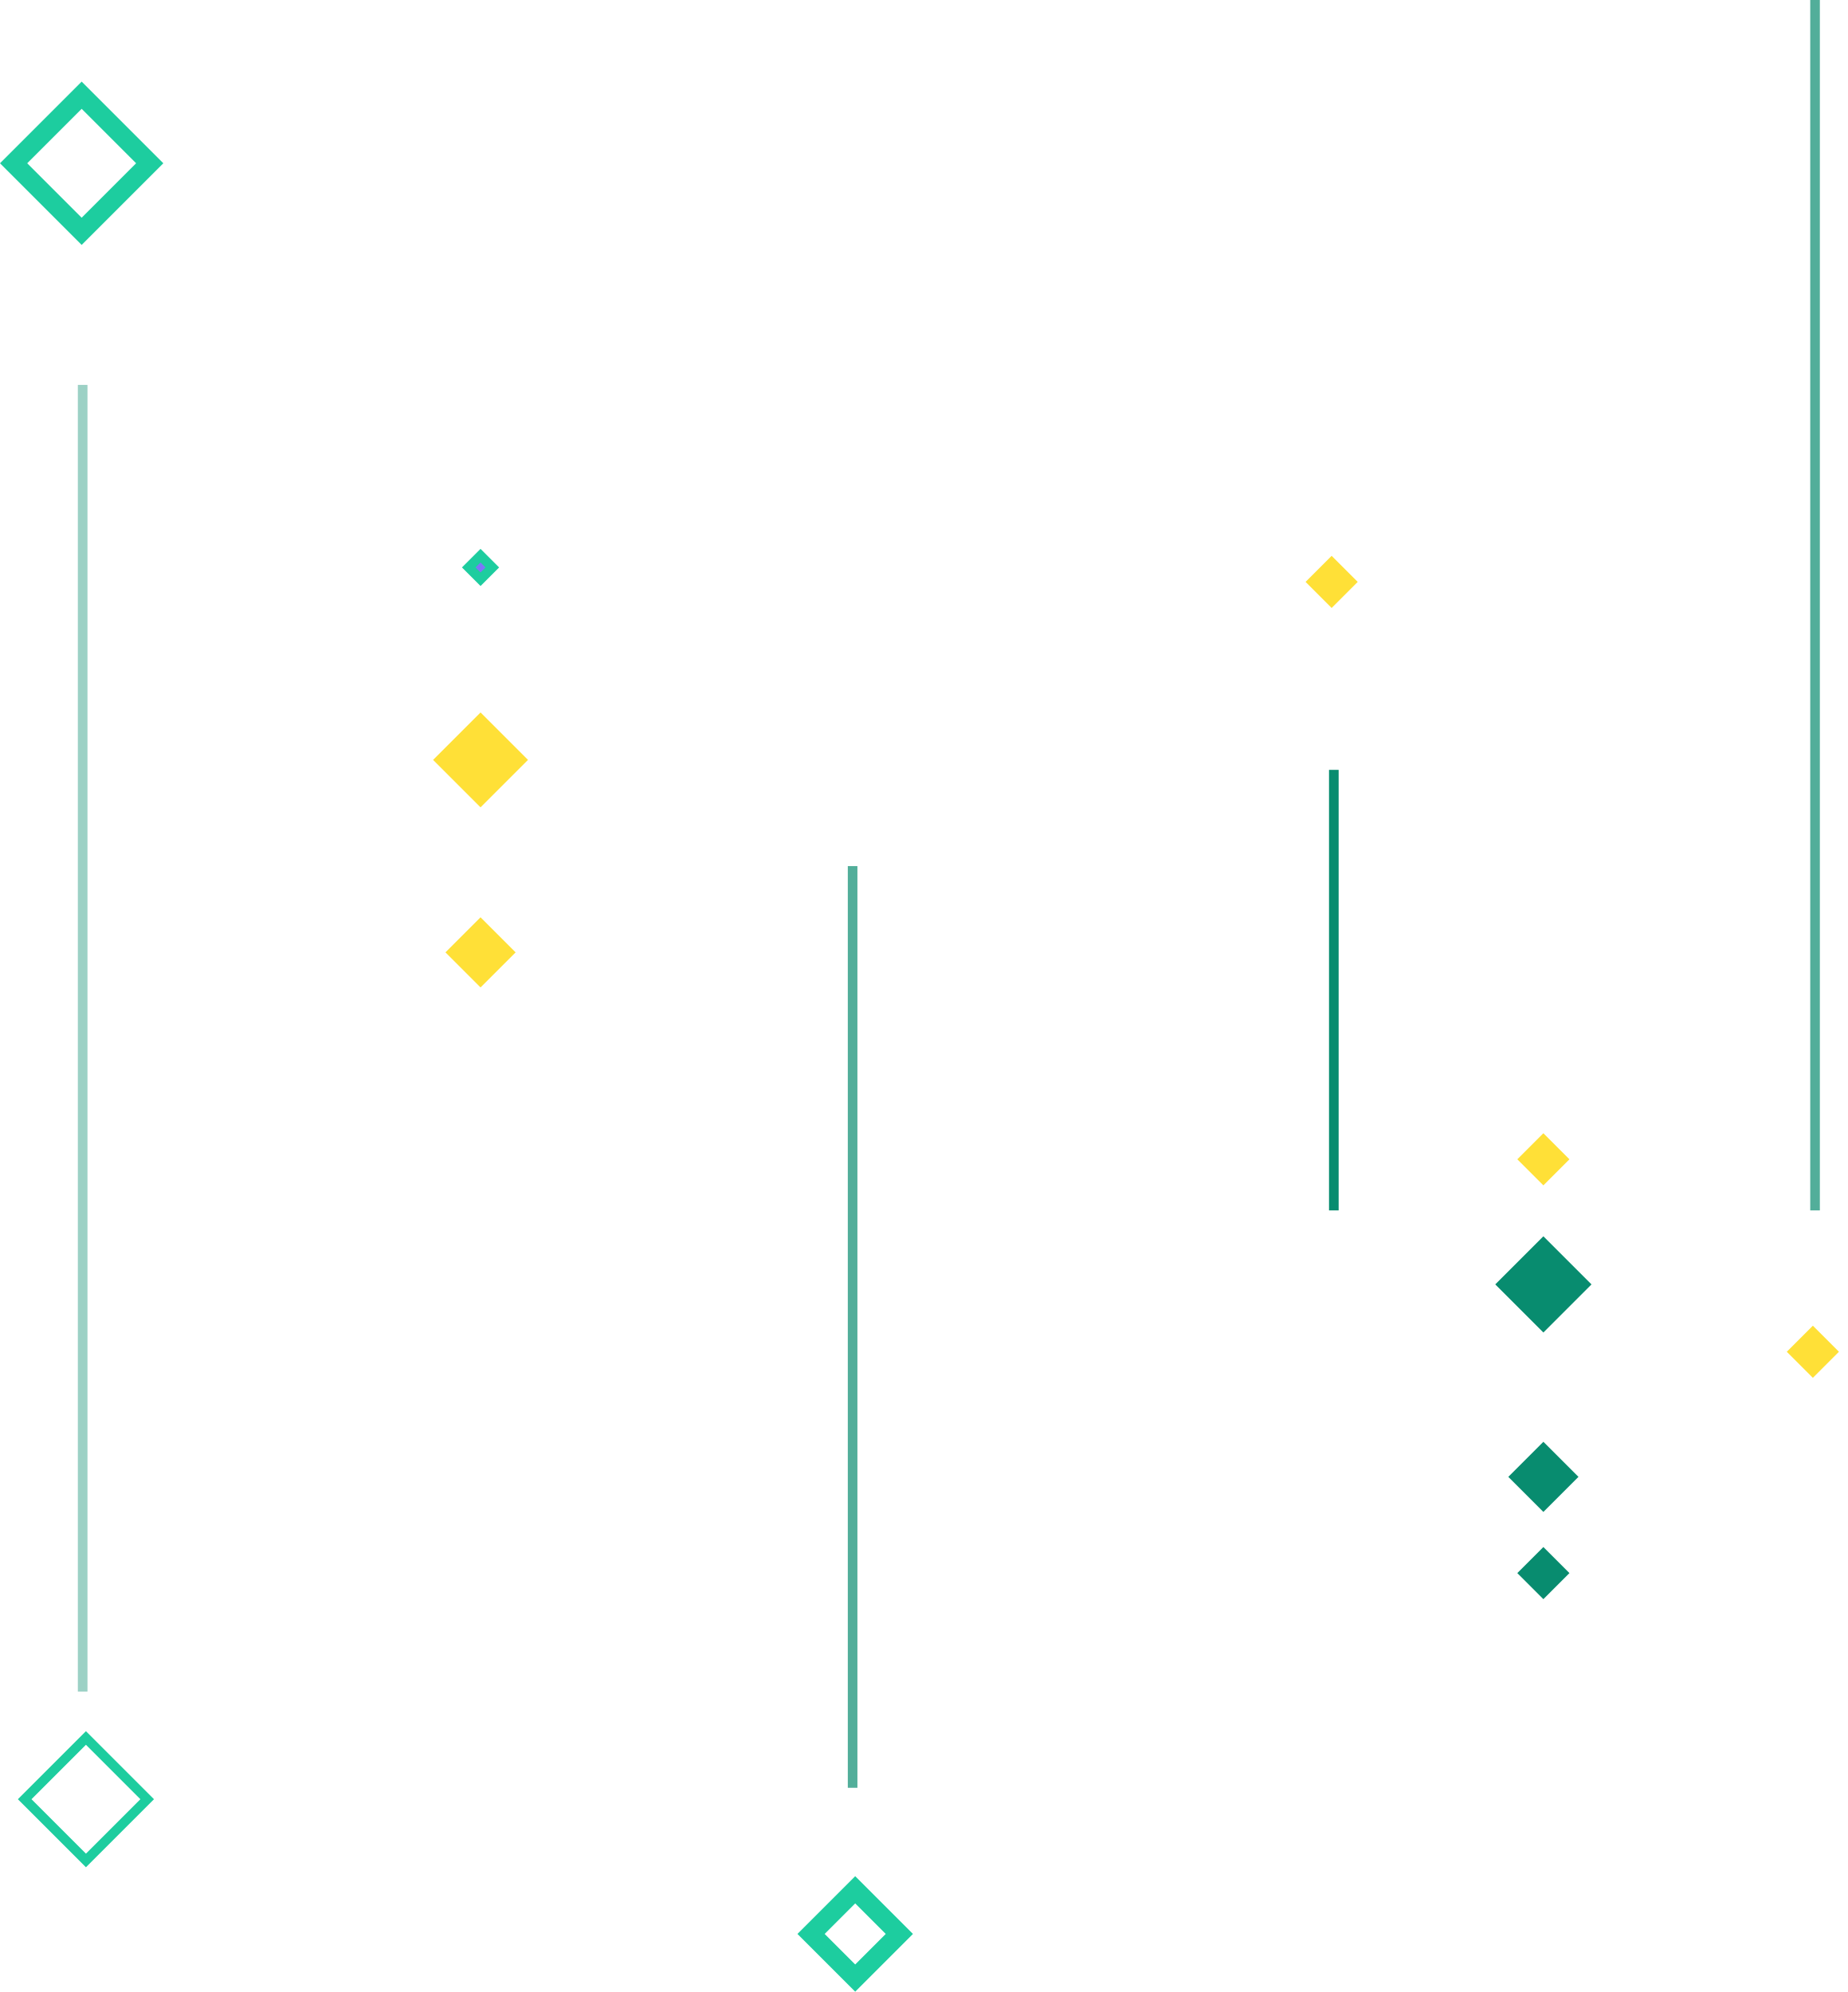
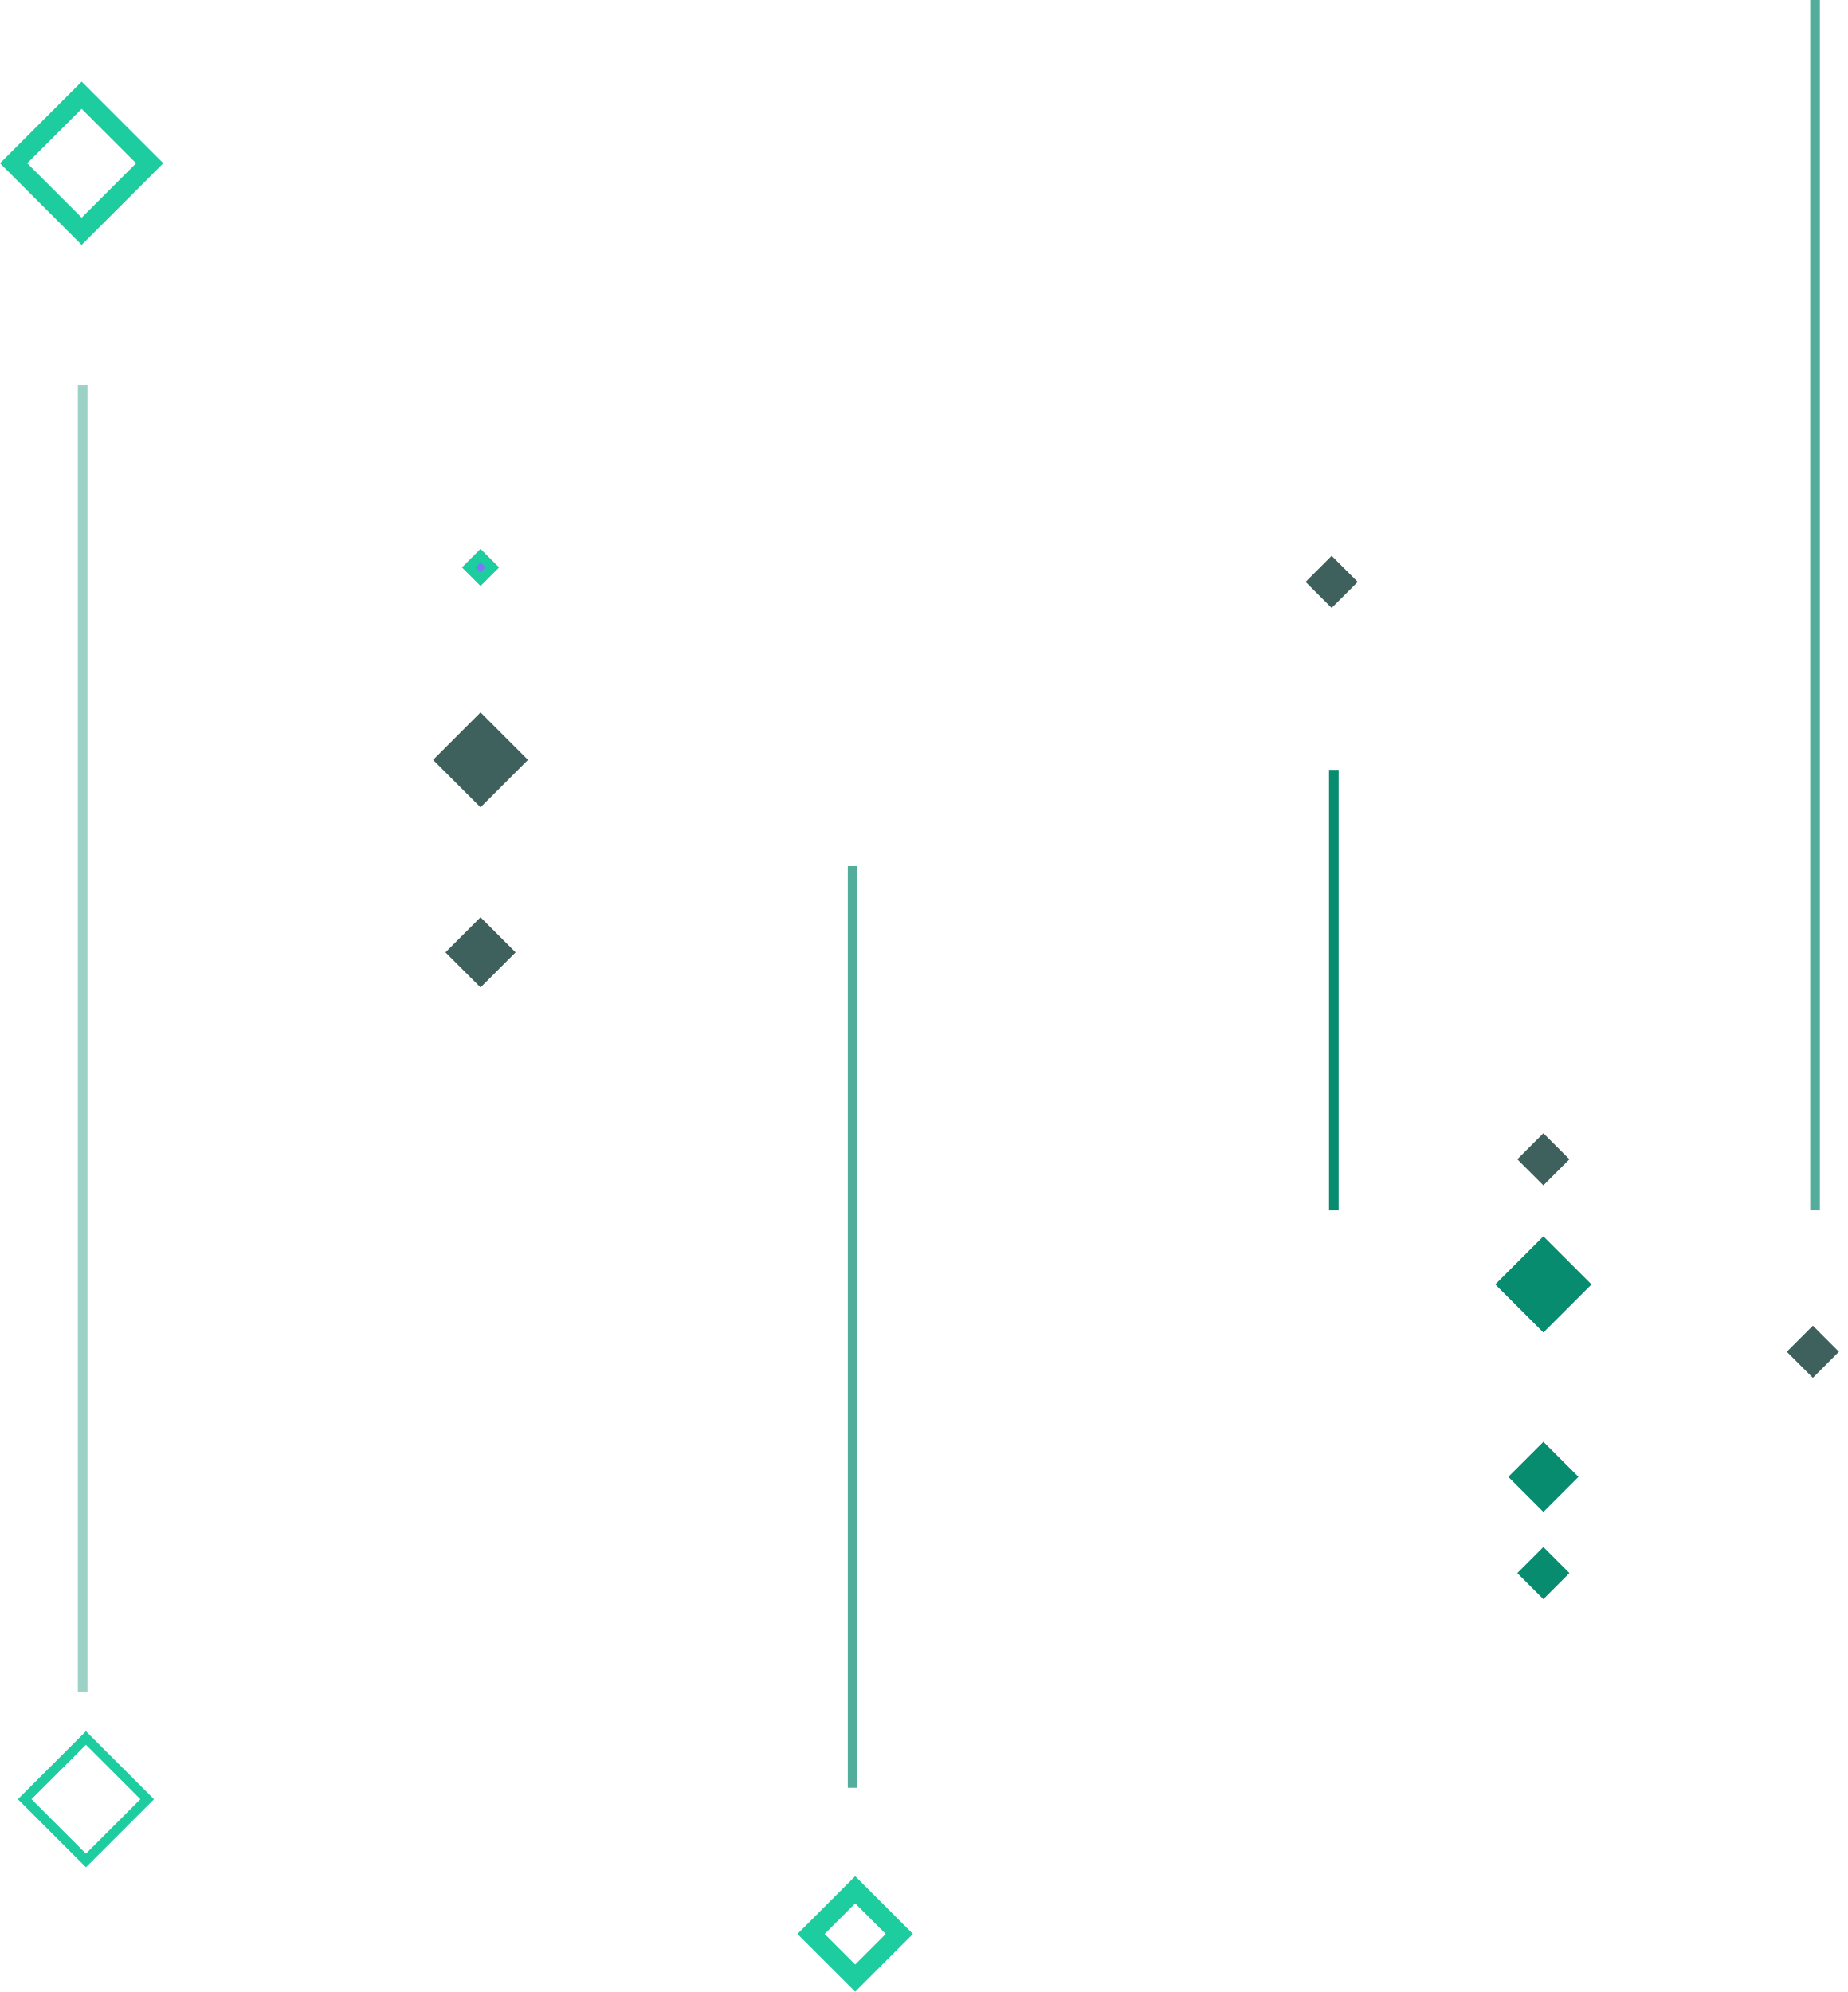
<svg xmlns="http://www.w3.org/2000/svg" width="192" height="207" viewBox="0 0 192 207" fill="none">
  <rect x="2.565" y="186.966" width="9" height="9" transform="rotate(-45 2.56526 186.966)" stroke="#1DCD9F" />
-   <rect x="46.284" y="98.966" width="5.155" height="5.155" transform="rotate(-45 46.2839 98.9658)" fill="#FFE037" />
-   <rect x="44.999" y="78.966" width="6.973" height="6.973" transform="rotate(-45 44.9988 78.9658)" fill="#FFE037" />
+   <rect x="46.284" y="98.966" width="5.155" height="5.155" transform="rotate(-45 46.2839 98.9658)" fill="#3E615D" />
+   <rect x="44.999" y="78.966" width="6.973" height="6.973" transform="rotate(-45 44.9988 78.9658)" fill="#3E615D" />
  <rect x="48.706" y="58.966" width="1.73" height="1.73" transform="rotate(-45 48.7059 58.9658)" fill="#7C77F8" stroke="#1DCD9F" />
  <rect x="156.717" y="153.469" width="5.155" height="5.155" transform="rotate(-45 156.717 153.469)" fill="#088C6F" />
  <rect x="157.653" y="163.469" width="3.831" height="3.831" transform="rotate(-45 157.653 163.469)" fill="#088C6F" />
  <rect x="155.362" y="133.469" width="7.071" height="7.071" transform="rotate(-45 155.362 133.469)" fill="#088C6F" />
-   <rect x="157.653" y="120.469" width="3.831" height="3.831" transform="rotate(-45 157.653 120.469)" fill="#FFE037" />
-   <rect x="135.653" y="60.469" width="3.831" height="3.831" transform="rotate(-45 135.653 60.4688)" fill="#FFE037" />
-   <rect x="185.653" y="140.469" width="3.831" height="3.831" transform="rotate(-45 185.653 140.469)" fill="#FFE037" />
+   <rect x="157.653" y="120.469" width="3.831" height="3.831" transform="rotate(-45 157.653 120.469)" fill="#3E615D" />
+   <rect x="135.653" y="60.469" width="3.831" height="3.831" transform="rotate(-45 135.653 60.4688)" fill="#3E615D" />
+   <rect x="185.653" y="140.469" width="3.831" height="3.831" transform="rotate(-45 185.653 140.469)" fill="#3E615D" />
  <rect x="1.414" y="16.966" width="10" height="10" transform="rotate(-45 1.41421 16.9658)" stroke="#1DCD9F" stroke-width="2" />
  <rect x="84.272" y="200.966" width="6.486" height="6.486" transform="rotate(-45 84.2724 200.966)" stroke="#1DCD9F" stroke-width="2" />
  <path opacity="0.4" d="M8.089 175.78H9.089L9.089 39.997H8.089L8.089 175.78Z" fill="#088C6F" />
  <path opacity="0.7" d="M88.089 185.78H89.089L89.089 90H88.089L88.089 185.78Z" fill="#088C6F" />
  <path d="M138.089 125.78H139.089V80H138.089V125.78Z" fill="#088C6F" />
  <path opacity="0.7" d="M188.089 125.78H189.089L189.089 3.05176e-05H188.089L188.089 125.78Z" fill="#088C6F" />
</svg>
